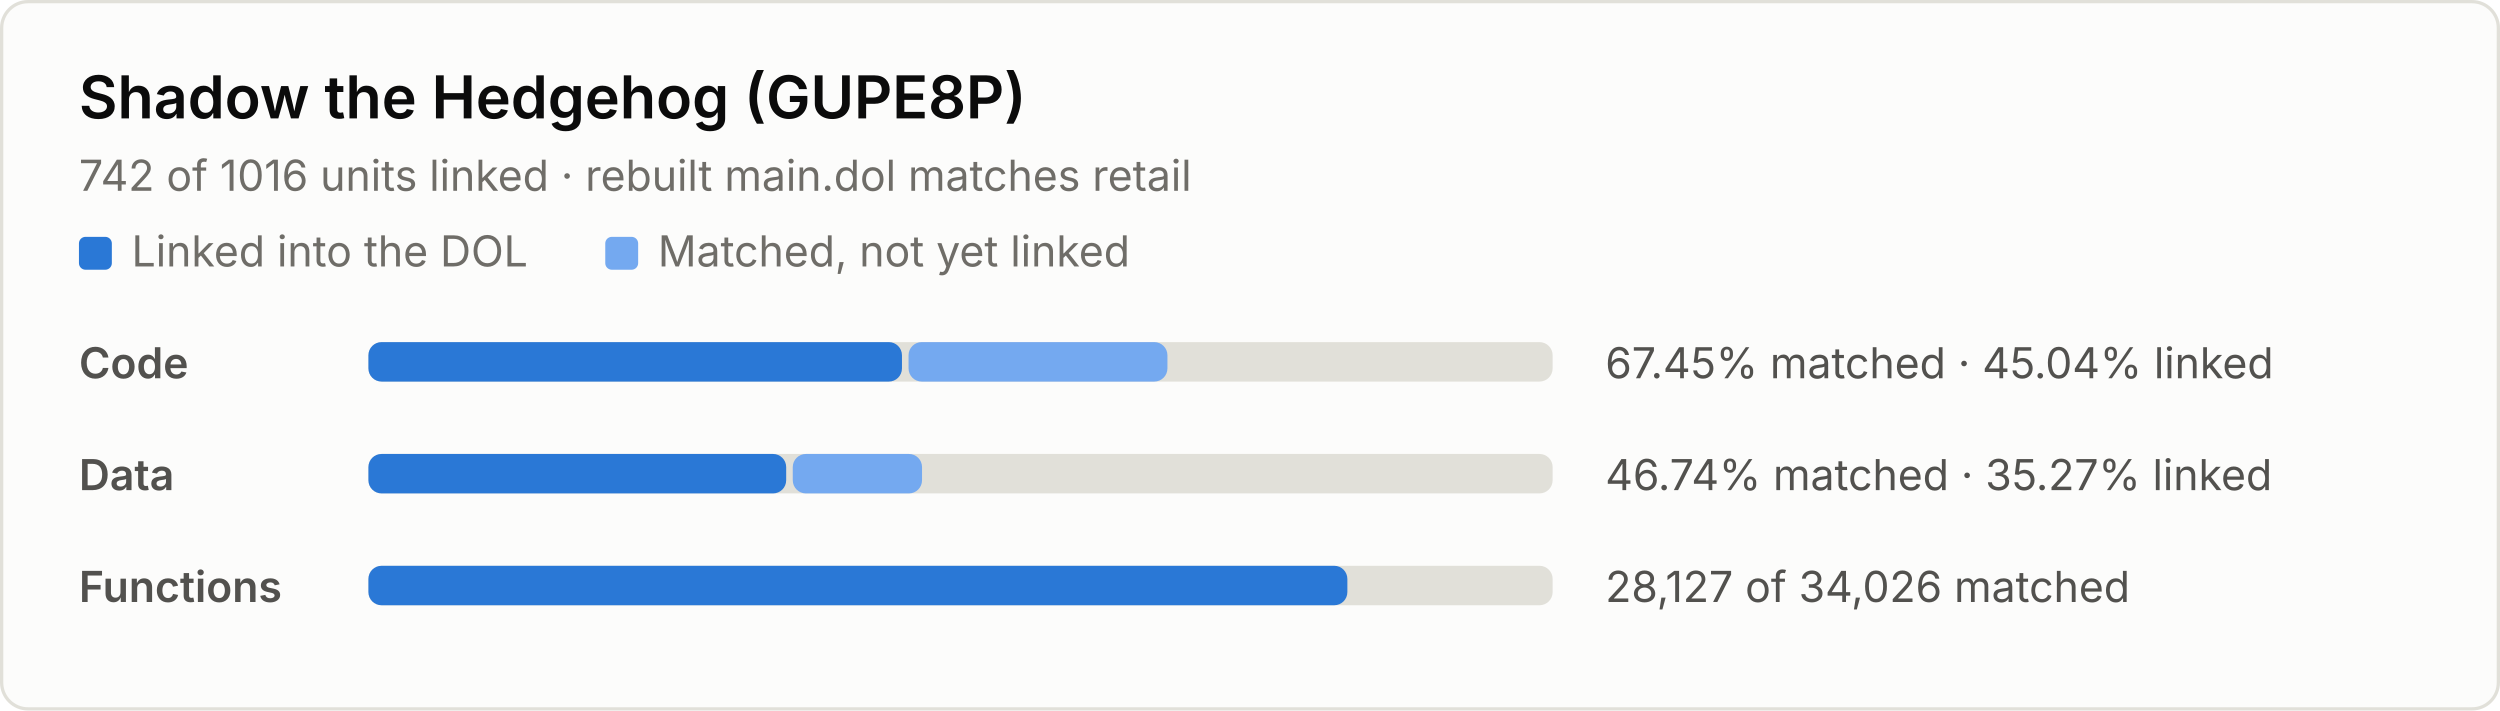
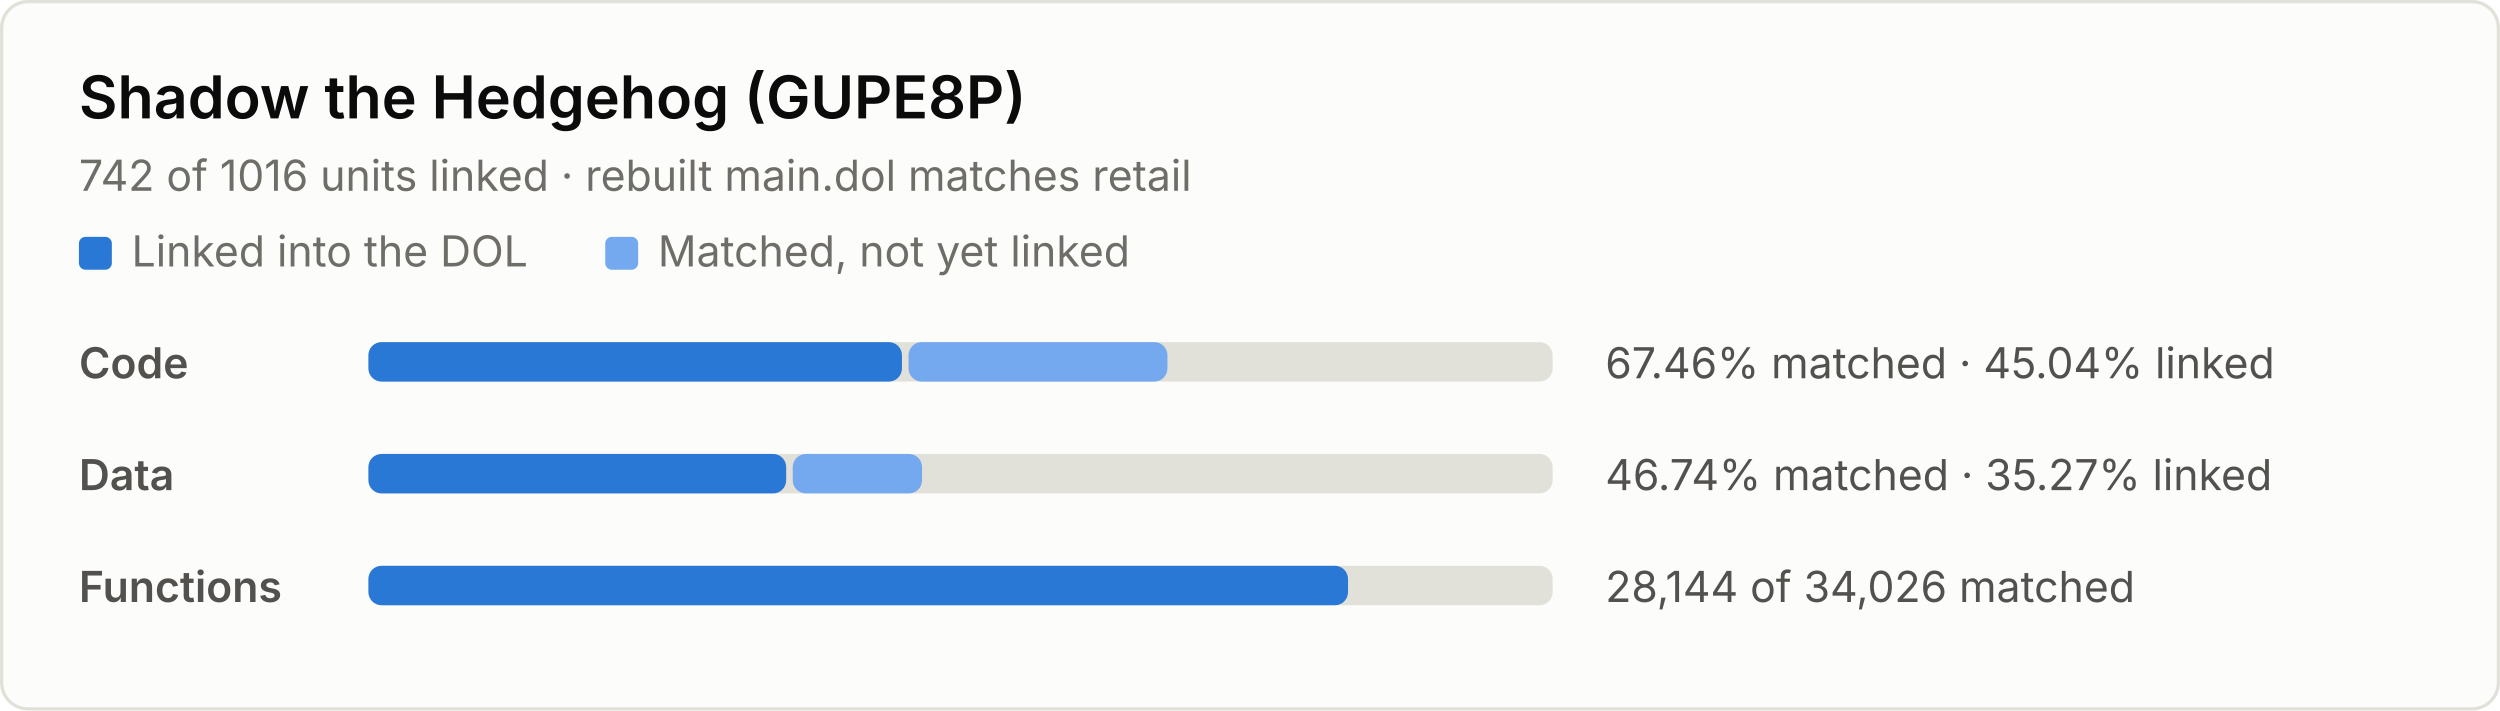
- <svg xmlns="http://www.w3.org/2000/svg" width="760" height="216" viewBox="0 0 760 216" role="img" aria-label="Decompilation progress: 67.45% of code matched, 45.04% linked">
+ <svg xmlns="http://www.w3.org/2000/svg" width="760" height="216" viewBox="0 0 760 216" role="img" aria-label="Decompilation progress: 67.46% of code matched, 45.04% linked">
  <style>
.bg { fill: #fcfcfb; stroke: #e1e0d9; }
.title { fill: #0b0b0b; font: 600 18px system-ui, -apple-system, "Segoe UI", sans-serif; }
.sub, .label, .nums, .key { font: 13px system-ui, -apple-system, "Segoe UI", sans-serif; }
.sub, .key { fill: #6f6d68; }
.label { fill: #52514e; font-weight: 600; }
.nums { fill: #52514e; font-variant-numeric: tabular-nums; }
.track { fill: #e1e0d9; }
.linked { fill: #2a78d6; }
.matched { fill: #74a9f0; }
@media (prefers-color-scheme: dark) {
  .bg { fill: #1a1a19; stroke: #2c2c2a; }
  .title { fill: #f0efec; }
  .sub, .key { fill: #9a988f; }
  .label, .nums { fill: #c3c2b7; }
  .track { fill: #2c2c2a; }
  .linked { fill: #4a94ec; }
  .matched { fill: #2260b0; }
}
</style>
  <rect class="bg" x="0.5" y="0.5" width="759" height="215" rx="8" />
  <text class="title" x="24" y="36">Shadow the Hedgehog (GUPE8P)</text>
  <text class="sub" x="24" y="58">742 of 1016 units linked · rebuilt main.dol matches retail</text>
  <rect class="linked" x="24" y="72" width="10" height="10" rx="2" />
  <text class="key" x="40" y="81">Linked into the DOL</text>
  <rect class="matched" x="184" y="72" width="10" height="10" rx="2" />
  <text class="key" x="200" y="81">Matched, not yet linked</text>
  <text class="label" x="24" y="115">Code</text>
  <rect class="track" x="112" y="104" width="360" height="12" rx="4" />
  <rect class="linked" x="112" y="104" width="162.2" height="12" rx="4" />
  <rect class="matched" x="276.2" y="104" width="78.7" height="12" rx="4" />
-   <text class="nums" x="488" y="115">67.45% matched · 45.04% linked</text>
+   <text class="nums" x="488" y="115">67.46% matched · 45.04% linked</text>
  <text class="label" x="24" y="149">Data</text>
  <rect class="track" x="112" y="138" width="360" height="12" rx="4" />
  <rect class="linked" x="112" y="138" width="127.0" height="12" rx="4" />
  <rect class="matched" x="241.0" y="138" width="39.3" height="12" rx="4" />
  <text class="nums" x="488" y="149">46.74% matched · 35.27% linked</text>
  <text class="label" x="24" y="183">Functions</text>
  <rect class="track" x="112" y="172" width="360" height="12" rx="4" />
-   <rect class="linked" x="112" y="172" width="297.6" height="12" rx="4" />
-   <text class="nums" x="488" y="183">28,127 of 34,026 matched</text>
+   <rect class="linked" x="112" y="172" width="297.8" height="12" rx="4" />
+   <text class="nums" x="488" y="183">28,144 of 34,026 matched</text>
</svg>
